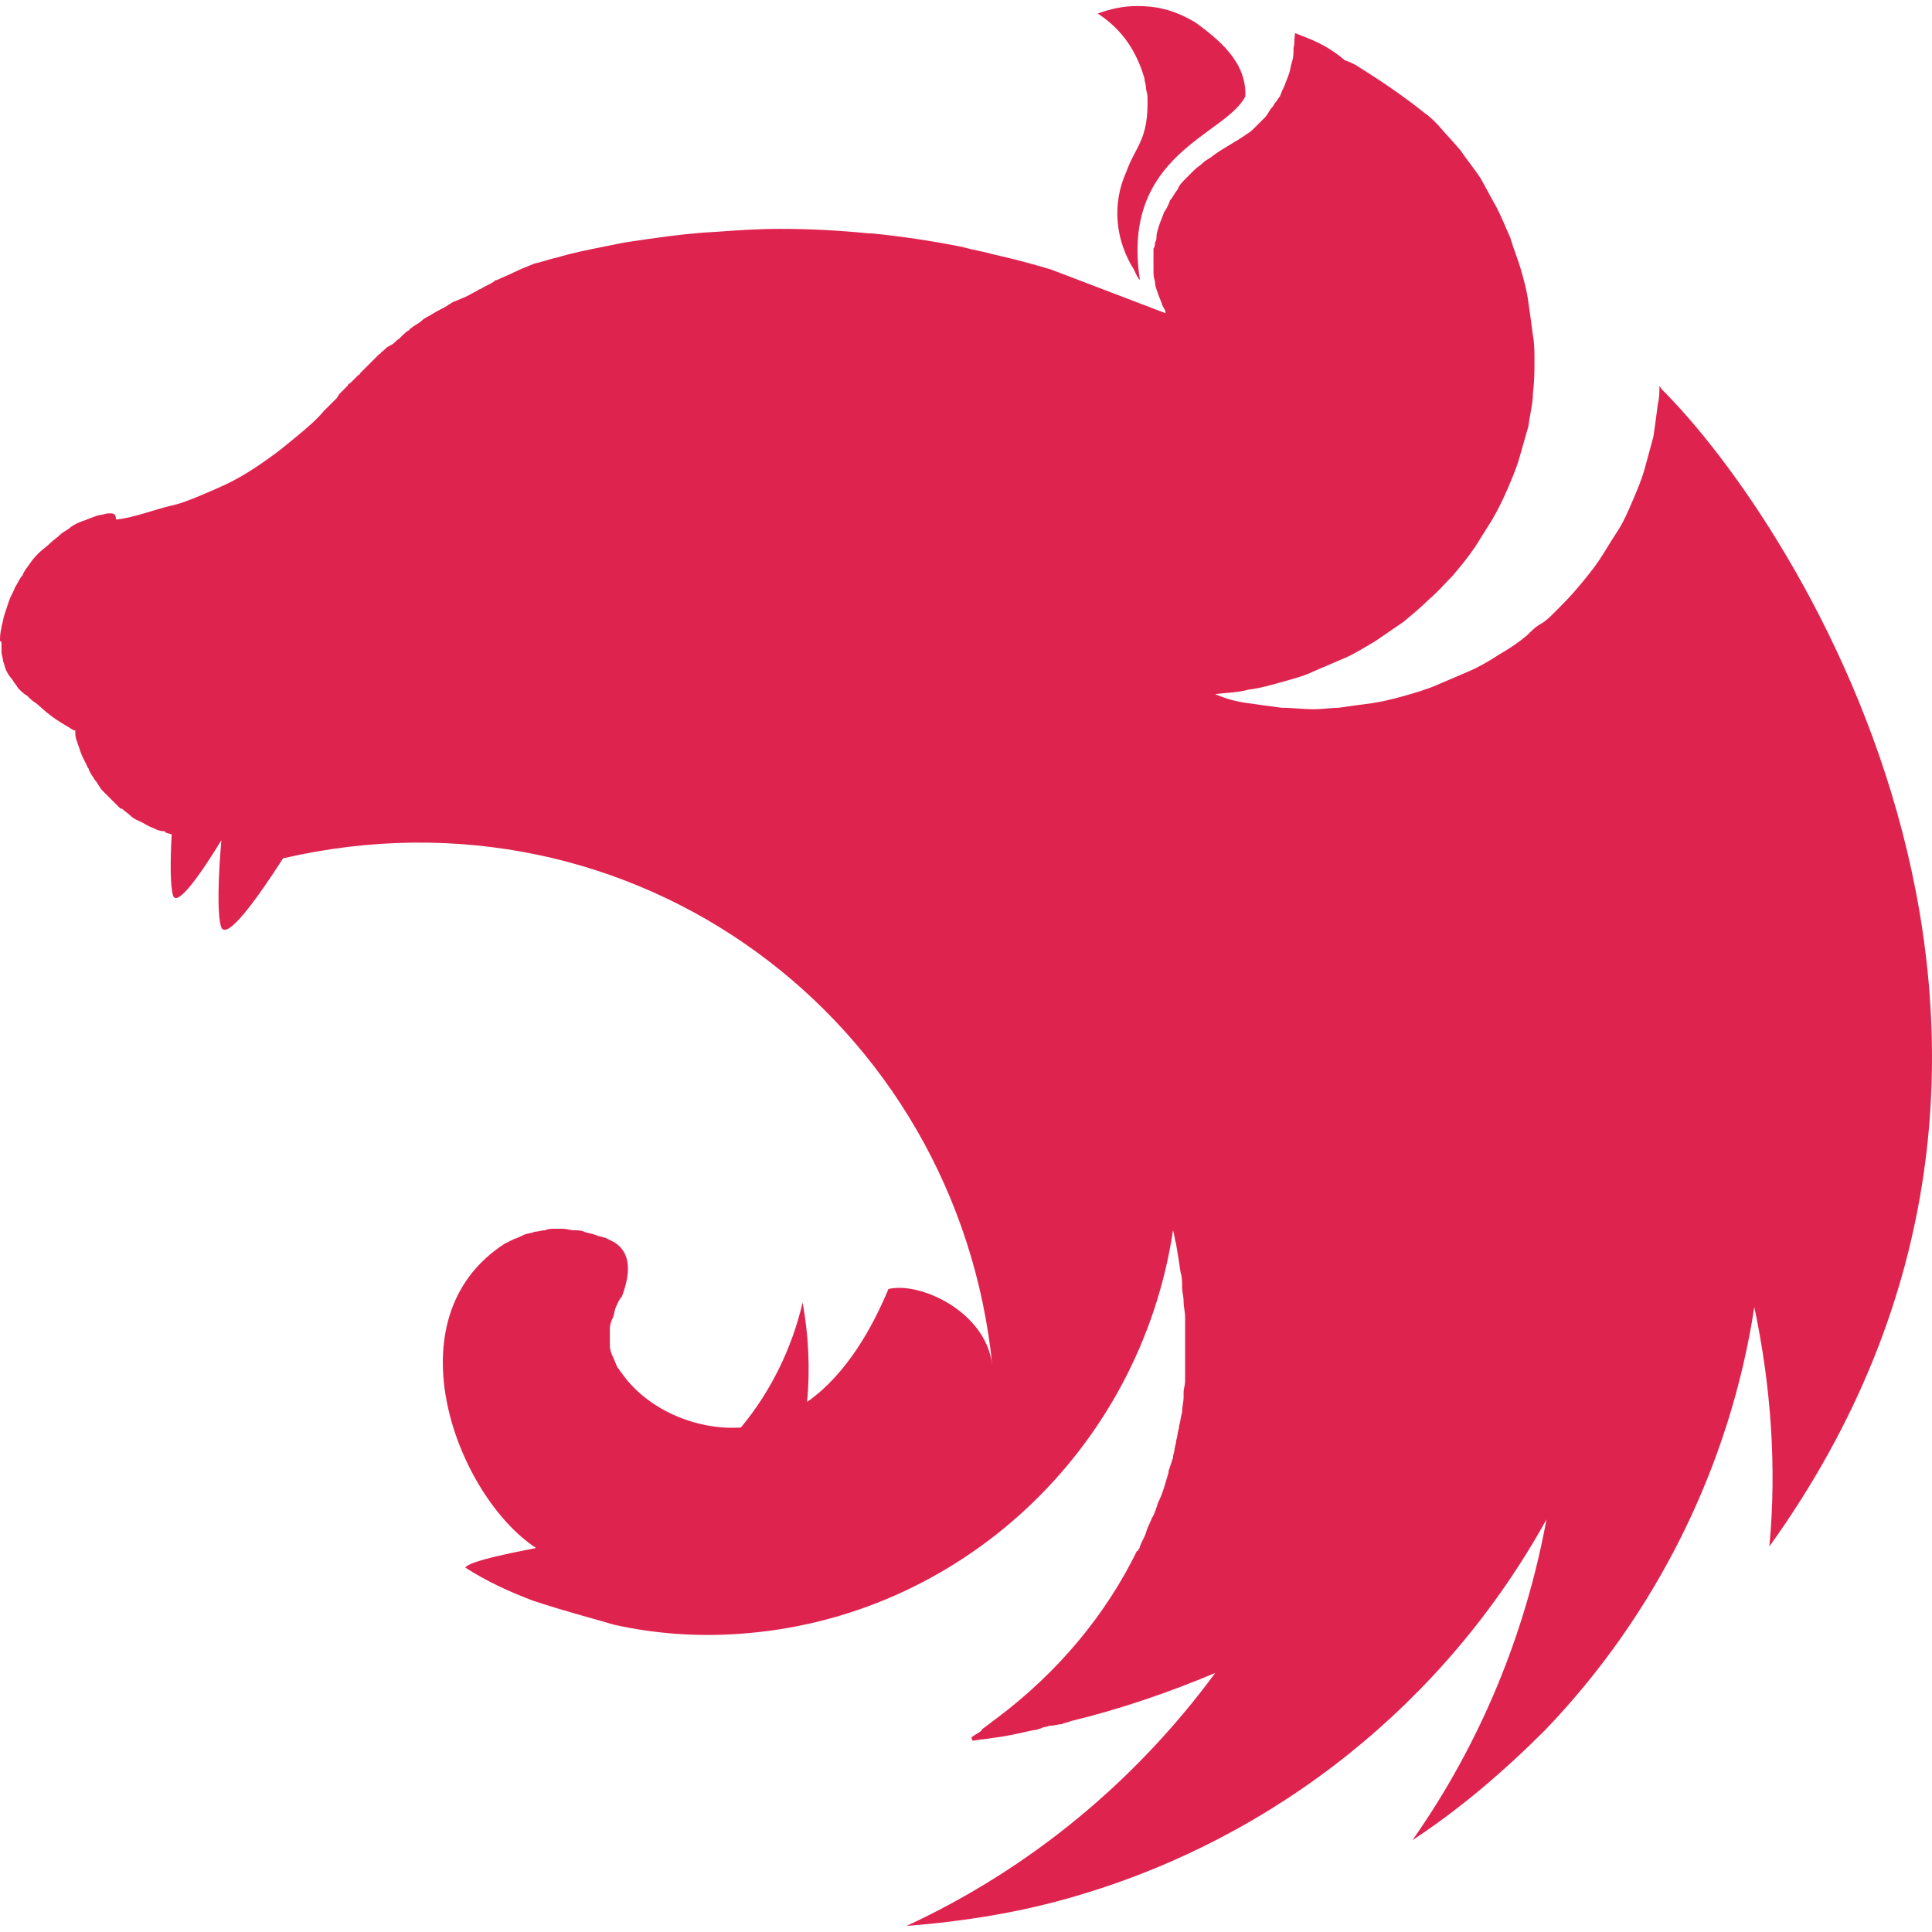
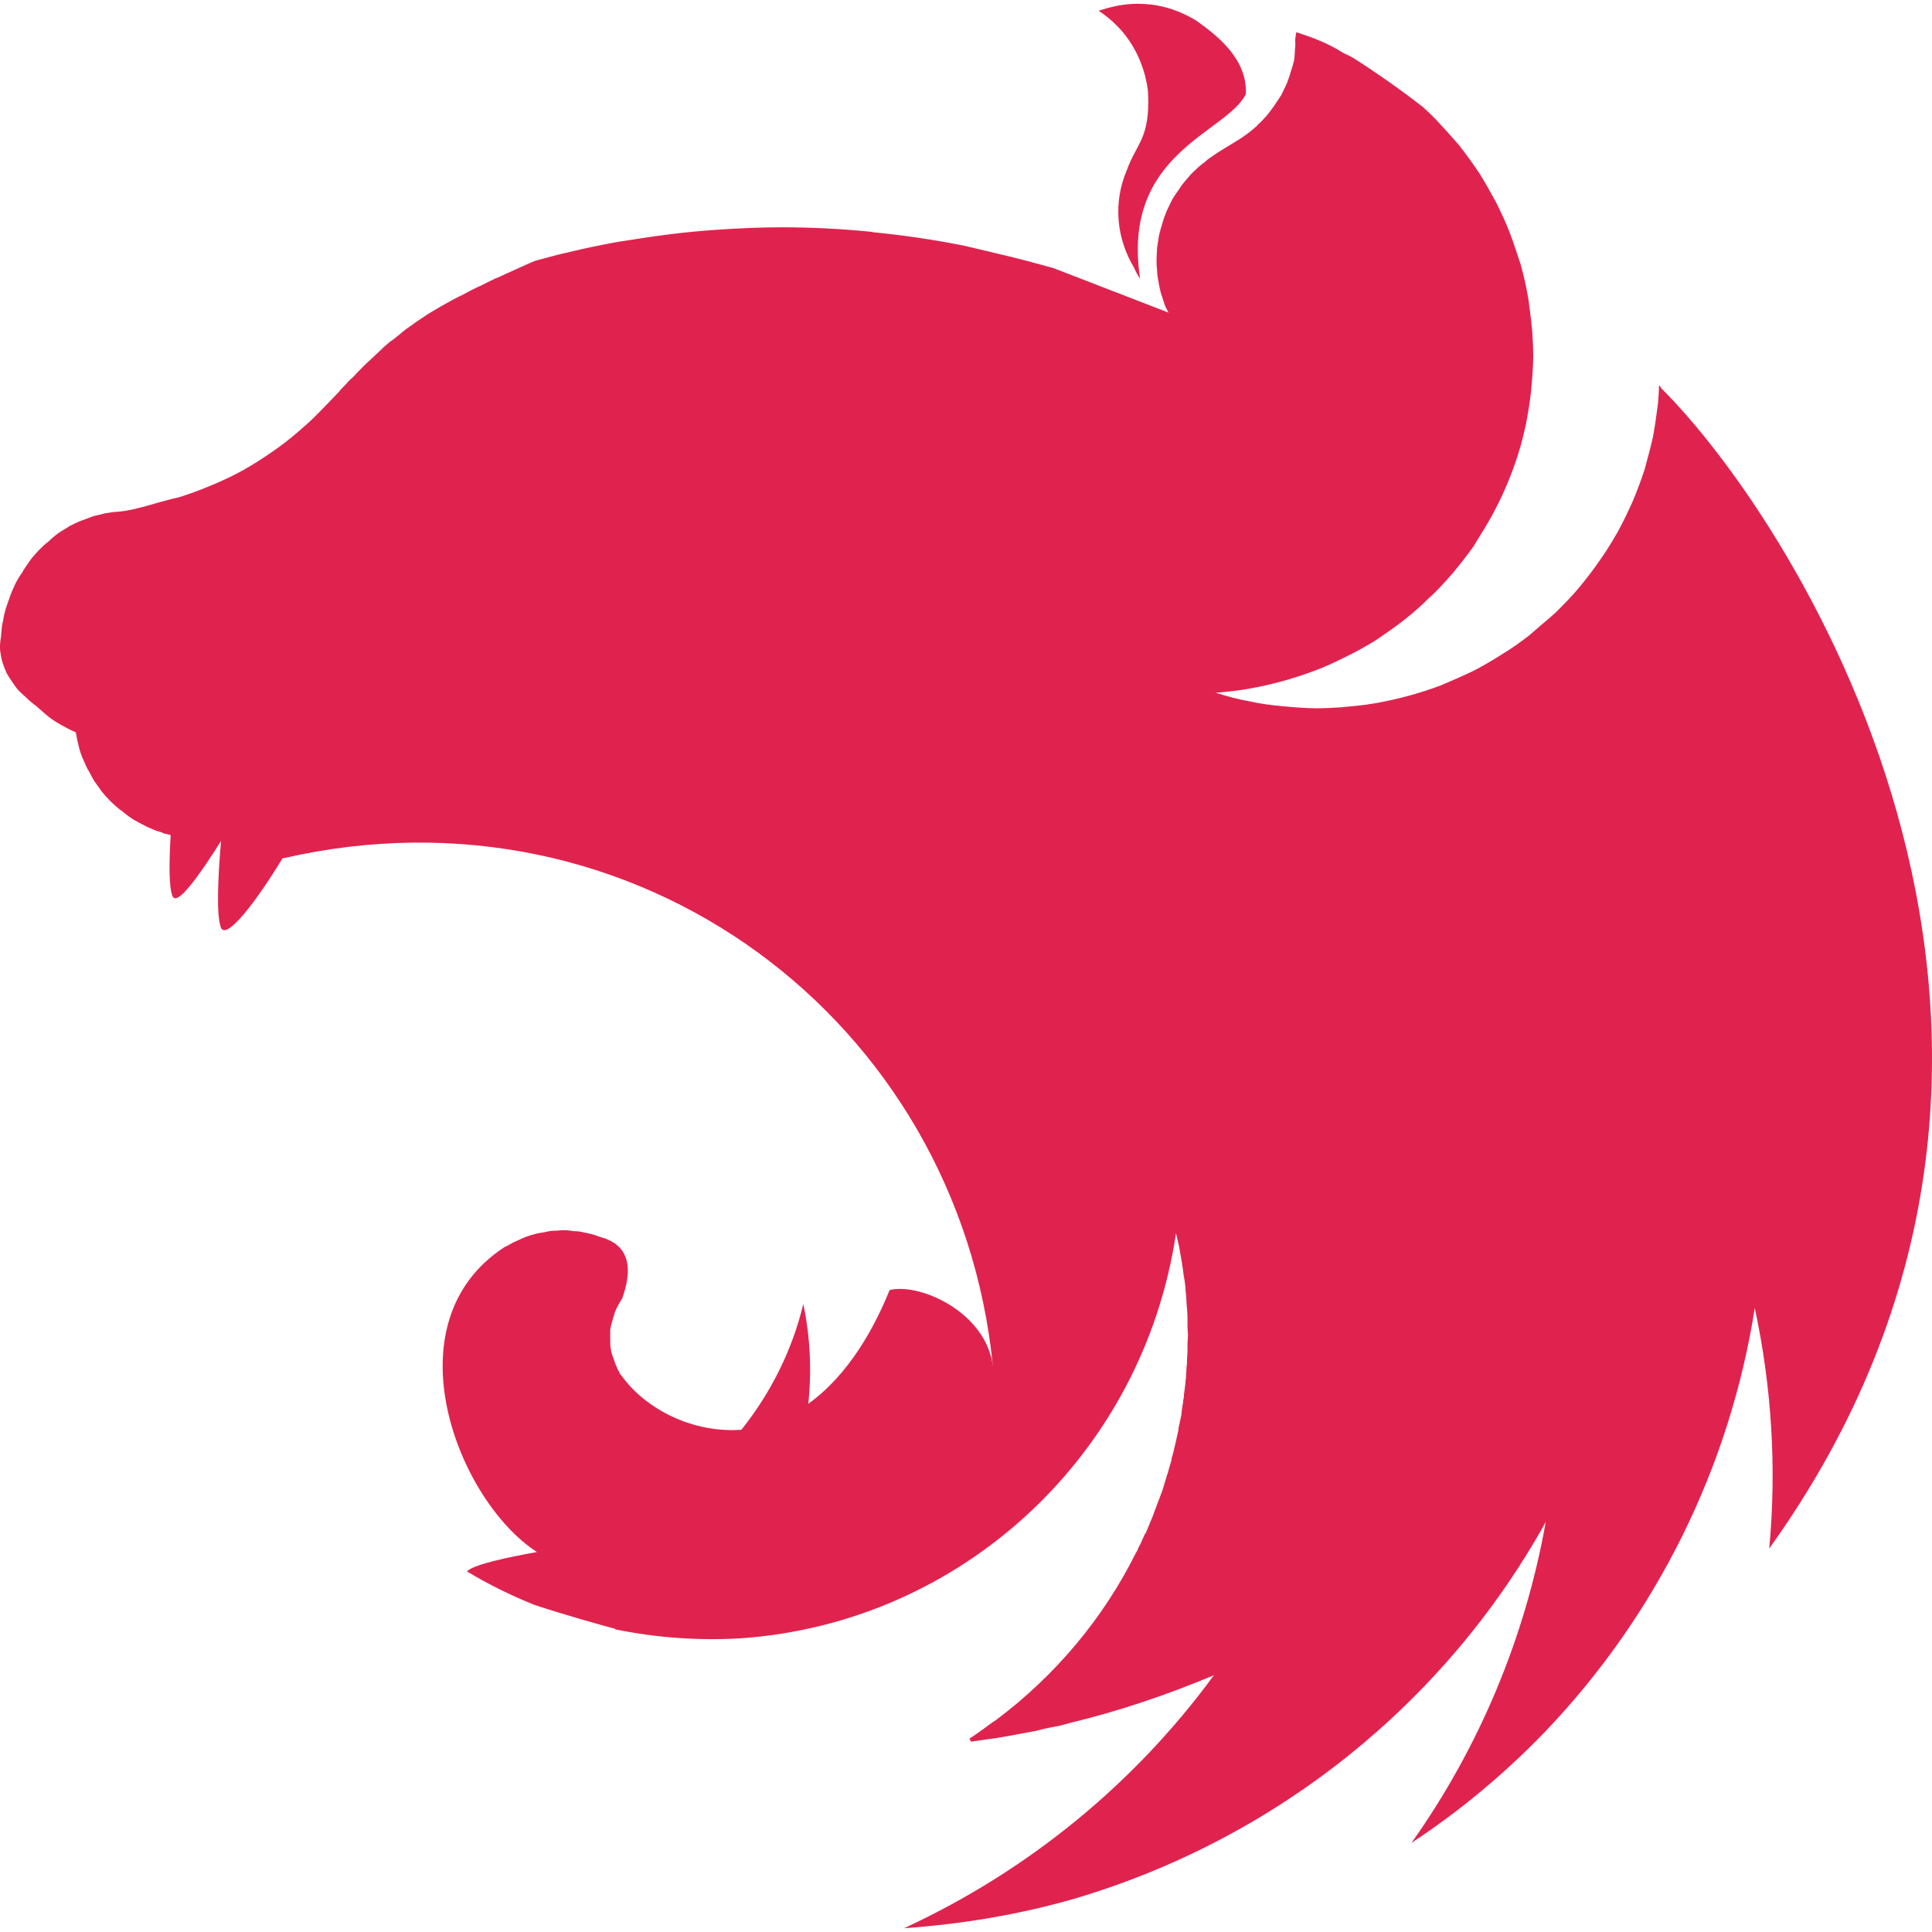
- <svg viewBox="0 0 128 128">
-   <path fill="#df234f" d="M75.323.4c-.898 0-1.796.199-2.594.498 1.696 1.098 2.594 2.594 3.093 4.29 0 .2.1.4.1.599 0 .2.1.399.1.598.1 2.894-.799 3.293-1.397 4.989-.998 2.194-.698 4.589.499 6.484.1.2.2.5.399.699-1.297-8.38 5.686-9.578 6.983-12.172.1-2.294-1.795-3.79-3.292-4.888C77.718.599 76.52.399 75.324.399ZM85.8 2.194c-.1.798 0 .599-.1.998 0 .299 0 .598-.1.898-.1.299-.1.499-.2.798-.1.3-.199.499-.299.798-.1.2-.2.399-.3.698-.099.1-.199.3-.298.4-.1.1-.1.199-.2.299-.2.2-.3.498-.499.698l-.598.599c-.2.2-.4.399-.599.498-.698.5-1.496.898-2.195 1.397-.2.2-.499.3-.698.499-.2.2-.4.3-.599.499l-.598.598c-.2.2-.4.4-.5.699-.199.2-.299.499-.498.698-.1.3-.2.499-.399.798-.1.3-.2.5-.3.798-.1.3-.199.599-.199.798 0 .1 0 .3-.1.4 0 .1 0 .299-.1.399v1.396c0 .3 0 .5.1.798 0 .3.1.5.2.799s.2.498.3.798c.099.2.199.299.199.499l-7.583-2.894a53.157 53.157 0 0 0-3.79-.997c-.699-.2-1.397-.3-2.096-.5a61.927 61.927 0 0 0-5.986-.897h-.2c-1.995-.2-3.89-.3-5.885-.3-1.497 0-2.894.1-4.29.2-1.996.1-3.99.4-5.986.699l-1.497.299c-.997.2-1.995.399-2.993.698-.499.1-.997.3-1.496.4-.499.199-.998.398-1.397.598-.399.2-.698.3-1.097.499-.1 0-.1 0-.2.1-.3.199-.598.299-.898.498-.1 0-.2.1-.2.1-.398.2-.698.4-.997.499-.2.1-.499.2-.698.3-.1.099-.2.099-.3.199-.299.2-.598.299-.898.498-.299.2-.598.3-.798.5-.2.199-.499.299-.698.498 0 0-.1 0-.1.1-.2.1-.399.3-.598.499l-.1.1c-.2.1-.3.299-.499.399-.1 0-.1.1-.2.1-.199.1-.299.299-.498.398 0 .1-.1.1-.1.1l-.599.599-.1.1-.598.598s0 .1-.1.1l-.499.499c-.1.1-.2.1-.2.2l-.598.598c0 .1-.1.1-.1.2l-.798.797-.1.1c-.498.599-1.097 1.098-1.695 1.597-.599.498-1.198.997-1.896 1.496s-1.297.898-1.995 1.297c-.699.399-1.397.698-2.095.998-.699.299-1.397.598-2.095.798-1.397.3-2.794.898-3.991.997 0-.498-.3-.399-.599-.399-.299.1-.598.1-.798.2-.3.1-.499.2-.798.3a2.96 2.96 0 0 0-.798.398c-.2.2-.499.3-.698.5-.2.199-.5.398-.699.598-.2.2-.499.399-.698.598-.2.2-.4.4-.599.699-.2.299-.399.498-.499.798-.199.2-.299.499-.498.798-.1.3-.3.598-.4.898l-.299.898c-.1.299-.1.498-.2.798v.1c-.1.3-.1.698-.1.898.1-.1.1.1.1.299v.399c0 .2.1.399.1.598.1.2.1.4.2.599.099.2.199.399.398.599.1.2.3.399.4.598.199.2.398.4.598.499.2.2.399.4.598.499.798.698.998.898 1.996 1.496.2.1.299.2.499.3h.1v.2c0 .298.1.498.199.797.1.3.2.599.3.798l.298.599c0 .1.1.1.1.2.1.299.3.498.4.698.199.2.299.499.498.698l.599.599.598.598h.1c.2.2.399.3.599.5s.499.299.698.398c.2.1.499.3.798.4.2.1.4.199.698.199 0 0 .1 0 .1.1.1 0 .3.1.4.1-.1 1.795-.1 3.491.1 4.09.298.698 1.795-1.397 3.192-3.691-.2 2.294-.3 4.988 0 5.786.399.798 2.294-1.796 4.09-4.59 23.345-5.387 44.695 10.775 46.99 33.622-.4-3.592-4.79-5.587-6.884-5.088-.998 2.394-2.694 5.587-5.387 7.482.199-2.195.1-4.39-.3-6.584-.698 2.993-2.095 5.886-4.09 8.28-3.093.2-6.285-1.297-7.882-3.591-.1-.1-.2-.3-.299-.4-.1-.199-.2-.498-.3-.698-.1-.2-.199-.499-.199-.698v-1.197c0-.2.1-.5.2-.699s.1-.499.2-.698c.099-.2.199-.499.398-.698.599-1.597.599-2.894-.499-3.592l-.598-.3c-.1 0-.3-.099-.4-.099s-.199-.1-.299-.1c-.199-.1-.498-.1-.698-.2-.2-.1-.499-.1-.698-.1-.2 0-.5-.099-.699-.099h-.498c-.3 0-.5 0-.699.1-.2 0-.499.1-.698.1-.2.1-.499.1-.699.2-.199.099-.399.199-.698.298l-.599.3c-7.682 4.988-3.092 16.76 2.096 20.152-1.996.4-3.991.798-4.59 1.198l-.1.1c1.397.897 2.894 1.596 4.49 2.194 2.095.699 4.39 1.297 5.387 1.597 2.694.598 5.488.798 8.281.598 14.566-.998 26.538-12.171 28.732-26.737.1.3.1.598.2.898.1.598.2 1.197.3 1.895.1.3.1.599.1.898v.1c0 .3.099.599.099.898 0 .399.1.698.1 1.097v4.19c0 .3-.1.5-.1.799v.299c0 .3-.1.599-.1.998-.1.299-.1.598-.2.898v.1c-.1.299-.1.598-.199.897v.1c-.1.3-.1.599-.2.898v.1l-.299.898v.1c-.1.299-.2.698-.299.997-.1.3-.2.599-.4.998-.099.299-.199.698-.398.997-.1.3-.3.599-.4.998-.099.3-.299.599-.398.898 0 .1-.1.2-.1.2s0 .1-.1.1c-2.095 4.289-5.287 8.08-9.278 11.073-.3.2-.499.4-.798.599-.1.1-.2.1-.2.2-.2.199-.499.299-.698.498l.1.2c.498-.1.898-.1 1.396-.2.898-.1 1.696-.3 2.594-.499.2 0 .5-.1.699-.2.2 0 .299-.1.498-.1s.5-.099.699-.099c.2-.1.399-.1.598-.2 3.293-.797 6.485-1.895 9.578-3.192-5.288 7.183-12.271 12.97-20.452 16.76 3.791-.299 7.582-.897 11.273-1.995a52.469 52.469 0 0 0 31.127-24.941c-1.396 7.582-4.39 14.865-8.879 21.25 3.193-2.095 6.086-4.59 8.78-7.283 7.382-7.682 12.27-17.559 13.867-28.034 1.098 5.188 1.497 10.575.998 15.863 23.844-33.222 1.995-67.641-7.183-76.72 0-.1-.1-.1-.1-.2 0 .4 0 .798-.1 1.198-.1.798-.2 1.496-.3 2.194-.199.699-.398 1.497-.598 2.195-.2.699-.499 1.397-.798 2.095-.3.699-.599 1.397-.998 1.996s-.798 1.297-1.197 1.895c-.399.599-.898 1.197-1.397 1.796-.498.599-.997 1.097-1.596 1.696-.3.3-.598.599-.997.798-.3.2-.5.4-.799.698-.598.5-1.197.898-1.895 1.297-.599.4-1.297.799-1.995 1.098l-2.096.898c-.698.299-1.396.499-2.095.698-.698.2-1.496.4-2.195.499-.798.1-1.496.2-2.194.3-.5 0-1.098.099-1.597.099-.798 0-1.496-.1-2.194-.1-.799-.1-1.497-.2-2.195-.3a7.874 7.874 0 0 1-2.195-.598c.698-.1 1.496-.1 2.195-.299.798-.1 1.496-.3 2.195-.499.698-.2 1.496-.399 2.095-.698l2.095-.898c.698-.3 1.297-.698 1.995-1.097.599-.4 1.297-.898 1.896-1.297.598-.5 1.197-.998 1.696-1.497.598-.499 1.097-1.097 1.596-1.596.499-.599.998-1.197 1.397-1.796.1-.1.1-.2.2-.3.298-.498.697-1.097.997-1.595a18.56 18.56 0 0 0 .997-1.996c.3-.698.6-1.397.799-2.095l.598-2.095c.1-.798.3-1.496.3-2.195.1-.798.1-1.496.1-2.195 0-.498 0-1.097-.1-1.596-.1-.798-.2-1.496-.3-2.195-.1-.798-.3-1.496-.499-2.195-.2-.698-.499-1.396-.698-2.095-.3-.698-.599-1.396-.898-1.995-.399-.698-.698-1.297-1.097-1.995-.4-.599-.898-1.198-1.297-1.796-.499-.599-.998-1.098-1.497-1.696-.299-.3-.598-.599-.898-.798-1.496-1.197-2.993-2.195-4.589-3.193-.2-.1-.399-.2-.698-.3-1.297-1.096-2.295-1.396-3.292-1.795Z">
-     </path>
+ <svg xmlns="http://www.w3.org/2000/svg" width="800px" height="800px" viewBox="0 -0.5 256 256" version="1.1" preserveAspectRatio="xMidYMid">
+   <g>
+     <path d="M150.736,0 C148.885,0 147.166,0.397 145.579,0.926 C148.951,3.173 150.802,6.148 151.727,9.52 C151.794,9.983 151.926,10.314 151.992,10.776 C152.058,11.173 152.124,11.57 152.124,11.966 C152.389,17.784 150.604,18.511 149.347,21.949 C147.43,26.379 147.959,31.139 150.273,34.973 C150.471,35.436 150.736,35.965 151.066,36.428 C148.554,19.701 162.504,17.189 165.082,11.966 C165.28,7.405 161.512,4.363 158.537,2.248 C155.694,0.529 153.116,0 150.736,0 Z M171.759,3.768 C171.495,5.289 171.693,4.892 171.627,5.686 C171.561,6.215 171.561,6.876 171.495,7.405 C171.363,7.933 171.231,8.462 171.032,8.991 C170.9,9.52 170.702,10.049 170.504,10.578 C170.239,11.107 170.041,11.57 169.776,12.099 C169.578,12.363 169.446,12.627 169.247,12.892 C169.115,13.09 168.983,13.289 168.851,13.487 C168.52,13.95 168.19,14.413 167.859,14.809 C167.462,15.206 167.132,15.669 166.669,15.999 C166.669,16.065 166.669,16.065 166.669,16.065 C166.272,16.396 165.876,16.793 165.413,17.123 C164.025,18.181 162.438,18.974 160.983,19.966 C160.521,20.297 160.058,20.561 159.661,20.958 C159.198,21.288 158.802,21.619 158.405,22.016 C157.942,22.412 157.612,22.809 157.215,23.272 C156.884,23.668 156.488,24.131 156.223,24.594 C155.893,25.057 155.562,25.519 155.298,25.982 C155.033,26.511 154.835,26.974 154.57,27.503 C154.372,28.032 154.174,28.495 154.042,29.023 C153.843,29.618 153.711,30.147 153.579,30.676 C153.513,30.941 153.513,31.271 153.447,31.536 C153.38,31.8 153.38,32.065 153.315,32.329 C153.315,32.858 153.248,33.453 153.248,33.982 C153.248,34.379 153.248,34.775 153.315,35.172 C153.315,35.701 153.381,36.23 153.513,36.825 C153.579,37.354 153.711,37.882 153.843,38.411 C154.042,38.94 154.174,39.469 154.372,39.998 C154.504,40.329 154.703,40.659 154.835,40.924 L139.629,35.04 C137.051,34.312 134.539,33.651 131.96,33.056 C130.572,32.726 129.184,32.395 127.795,32.065 C123.828,31.271 119.796,30.676 115.763,30.28 C115.631,30.28 115.564,30.213 115.432,30.213 C111.465,29.817 107.565,29.618 103.598,29.618 C100.689,29.618 97.78,29.75 94.937,29.949 C90.904,30.213 86.872,30.742 82.839,31.403 C81.847,31.536 80.855,31.734 79.864,31.932 C77.814,32.329 75.831,32.792 73.914,33.255 C72.922,33.519 71.93,33.783 70.938,34.048 C69.947,34.445 69.021,34.907 68.096,35.304 C67.368,35.635 66.641,35.965 65.914,36.296 C65.782,36.362 65.649,36.362 65.583,36.428 C64.922,36.758 64.327,37.023 63.732,37.353 C63.534,37.42 63.402,37.486 63.269,37.552 C62.542,37.882 61.815,38.279 61.22,38.61 C60.757,38.808 60.294,39.072 59.898,39.271 C59.699,39.403 59.435,39.535 59.303,39.601 C58.708,39.932 58.113,40.262 57.584,40.593 C56.989,40.923 56.46,41.254 55.997,41.585 C55.534,41.915 55.072,42.18 54.675,42.51 C54.609,42.576 54.543,42.576 54.476,42.642 C54.08,42.907 53.617,43.237 53.22,43.568 C53.22,43.568 53.154,43.634 53.088,43.7 C52.758,43.965 52.427,44.229 52.097,44.493 C51.964,44.56 51.832,44.692 51.7,44.758 C51.369,45.022 51.039,45.353 50.708,45.617 C50.642,45.749 50.51,45.816 50.444,45.882 C50.047,46.279 49.65,46.609 49.254,47.006 C49.187,47.006 49.187,47.072 49.122,47.138 C48.725,47.469 48.328,47.865 47.931,48.262 C47.865,48.328 47.865,48.394 47.799,48.394 C47.469,48.725 47.138,49.055 46.808,49.452 C46.676,49.584 46.477,49.716 46.345,49.848 C46.014,50.245 45.618,50.642 45.221,51.038 C45.155,51.171 45.023,51.237 44.956,51.369 C44.428,51.898 43.965,52.427 43.436,52.956 C43.37,53.022 43.304,53.088 43.238,53.154 C42.18,54.278 41.056,55.402 39.866,56.394 C38.676,57.451 37.42,58.443 36.163,59.303 C34.841,60.228 33.585,61.021 32.197,61.815 C30.874,62.542 29.486,63.203 28.032,63.798 C26.643,64.393 25.189,64.922 23.734,65.385 C20.958,65.98 18.115,67.104 15.669,67.302 C15.14,67.302 14.545,67.434 14.016,67.5 C13.421,67.633 12.892,67.765 12.363,67.897 C11.834,68.095 11.305,68.294 10.776,68.492 C10.247,68.69 9.719,68.955 9.19,69.219 C8.727,69.55 8.198,69.814 7.735,70.145 C7.272,70.475 6.81,70.872 6.413,71.269 C5.95,71.599 5.487,72.062 5.091,72.459 C4.694,72.922 4.297,73.318 3.967,73.781 C3.636,74.31 3.24,74.773 2.975,75.302 C2.644,75.765 2.314,76.293 2.049,76.822 C1.785,77.417 1.521,77.946 1.322,78.541 C1.124,79.07 0.926,79.665 0.727,80.26 C0.595,80.789 0.463,81.318 0.397,81.847 C0.397,81.913 0.33,81.979 0.33,82.045 C0.198,82.64 0.198,83.434 0.132,83.83 C0.066,84.293 0,84.69 0,85.152 C0,85.417 0,85.747 0.066,86.012 C0.132,86.475 0.198,86.871 0.331,87.268 C0.463,87.665 0.595,88.061 0.794,88.458 C0.794,88.524 0.794,88.524 0.794,88.524 C0.992,88.921 1.256,89.318 1.521,89.714 C1.785,90.111 2.05,90.508 2.38,90.904 C2.711,91.235 3.107,91.632 3.504,91.962 C3.901,92.359 4.298,92.689 4.76,93.02 C6.347,94.408 6.744,94.871 8.793,95.929 C9.124,96.127 9.454,96.259 9.851,96.458 C9.917,96.458 9.983,96.524 10.049,96.524 C10.049,96.656 10.049,96.722 10.116,96.855 C10.182,97.383 10.314,97.912 10.446,98.441 C10.578,99.036 10.777,99.565 10.975,100.028 C11.173,100.425 11.306,100.821 11.504,101.218 C11.57,101.35 11.636,101.483 11.702,101.549 C11.967,102.077 12.231,102.54 12.496,103.003 C12.826,103.466 13.157,103.929 13.487,104.391 C13.818,104.788 14.214,105.251 14.611,105.648 C15.008,106.044 15.405,106.375 15.867,106.771 C15.867,106.771 15.934,106.838 15.999,106.838 C16.396,107.168 16.793,107.499 17.189,107.763 C17.652,108.094 18.115,108.358 18.644,108.623 C19.107,108.887 19.636,109.152 20.165,109.35 C20.561,109.548 21.024,109.681 21.487,109.813 C21.553,109.879 21.619,109.879 21.751,109.945 C22.016,110.011 22.346,110.077 22.611,110.143 C22.412,113.713 22.346,117.085 22.875,118.275 C23.47,119.597 26.379,115.564 29.288,110.937 C28.892,115.498 28.627,120.853 29.288,122.44 C30.015,124.093 33.982,118.936 37.42,113.251 C84.294,102.408 127.068,134.803 131.564,180.553 C130.705,173.413 121.912,169.446 117.879,170.438 C115.895,175.33 112.524,181.611 107.103,185.511 C107.565,181.148 107.367,176.652 106.441,172.289 C104.987,178.371 102.144,184.057 98.243,188.949 C91.963,189.412 85.682,186.371 82.376,181.809 C82.112,181.611 82.046,181.214 81.848,180.95 C81.649,180.487 81.451,180.024 81.319,179.561 C81.12,179.098 80.988,178.636 80.922,178.173 C80.856,177.71 80.856,177.247 80.856,176.718 C80.856,176.388 80.856,176.057 80.856,175.727 C80.922,175.264 81.054,174.801 81.186,174.338 C81.318,173.876 81.451,173.413 81.649,172.95 C81.914,172.487 82.112,172.024 82.442,171.562 C83.566,168.388 83.566,165.81 81.517,164.289 C81.12,164.025 80.724,163.826 80.261,163.628 C79.996,163.562 79.666,163.43 79.401,163.364 C79.203,163.297 79.071,163.231 78.872,163.165 C78.41,163.033 77.947,162.901 77.484,162.835 C77.021,162.703 76.558,162.636 76.096,162.636 C75.633,162.57 75.104,162.504 74.641,162.504 C74.311,162.504 73.98,162.57 73.649,162.57 C73.121,162.57 72.658,162.637 72.195,162.769 C71.732,162.835 71.269,162.901 70.807,163.033 C70.344,163.165 69.881,163.298 69.418,163.496 C68.956,163.694 68.559,163.893 68.096,164.091 C67.699,164.289 67.303,164.554 66.84,164.752 C51.436,174.801 60.625,198.337 71.137,205.147 C67.17,205.874 63.138,206.734 62.014,207.593 C61.948,207.659 61.882,207.725 61.882,207.725 C64.724,209.444 67.699,210.899 70.807,212.155 C75.038,213.543 79.534,214.799 81.517,215.328 C81.517,215.328 81.517,215.394 81.517,215.394 C87.004,216.518 92.558,216.915 98.177,216.584 C127.465,214.535 151.464,192.255 155.827,162.901 C155.959,163.496 156.092,164.025 156.224,164.62 C156.422,165.81 156.687,167.066 156.819,168.322 C156.819,168.322 156.819,168.322 156.819,168.389 C156.951,168.984 157.017,169.579 157.084,170.108 C157.084,170.24 157.084,170.306 157.084,170.372 C157.15,170.967 157.216,171.562 157.216,172.091 C157.282,172.818 157.348,173.545 157.348,174.273 C157.348,174.603 157.348,174.934 157.348,175.33 C157.348,175.661 157.414,176.058 157.414,176.388 C157.414,176.785 157.348,177.182 157.348,177.578 C157.348,177.909 157.348,178.239 157.348,178.504 C157.348,178.967 157.282,179.363 157.282,179.826 C157.282,180.091 157.282,180.355 157.215,180.686 C157.215,181.148 157.149,181.611 157.149,182.14 C157.083,182.338 157.083,182.537 157.083,182.735 C157.017,183.264 156.951,183.727 156.884,184.256 C156.884,184.454 156.884,184.652 156.818,184.851 C156.752,185.512 156.62,186.107 156.554,186.768 C156.554,186.768 156.554,186.834 156.554,186.834 L156.554,186.9 C156.422,187.495 156.289,188.157 156.157,188.752 C156.157,188.818 156.157,188.884 156.157,188.95 C156.025,189.545 155.892,190.14 155.76,190.735 C155.76,190.801 155.694,190.933 155.694,190.999 C155.562,191.594 155.43,192.19 155.231,192.785 C155.231,192.851 155.231,192.917 155.231,192.983 C155.033,193.644 154.835,194.239 154.703,194.834 C154.636,194.9 154.636,194.966 154.636,194.966 C154.438,195.627 154.24,196.288 154.041,196.949 C153.777,197.611 153.579,198.206 153.314,198.867 C153.05,199.528 152.851,200.189 152.587,200.784 C152.322,201.445 152.058,202.04 151.794,202.701 C151.794,202.701 151.727,202.701 151.727,202.701 C151.463,203.296 151.198,203.957 150.868,204.552 C150.868,204.552 150.868,204.552 150.868,204.552 C150.868,204.552 150.868,204.552 150.868,204.552 C150.802,204.751 150.736,204.883 150.669,205.015 C150.603,205.082 150.603,205.147 150.537,205.214 C146.24,213.874 139.893,221.477 131.96,227.427 C131.431,227.758 130.902,228.155 130.373,228.551 C130.373,228.551 130.373,228.551 130.373,228.551 C130.241,228.683 130.042,228.75 129.91,228.882 C129.447,229.212 128.985,229.543 128.456,229.873 L128.654,230.27 L128.72,230.27 C129.646,230.138 130.571,230.006 131.497,229.873 L131.563,229.873 C133.282,229.609 135.001,229.278 136.72,228.948 C137.183,228.882 137.712,228.75 138.174,228.617 C138.505,228.551 138.769,228.485 139.1,228.419 C139.563,228.353 140.026,228.221 140.488,228.154 C140.885,228.022 141.282,227.956 141.678,227.824 C148.29,226.237 154.703,224.055 160.851,221.477 C150.339,235.823 136.257,247.393 119.795,254.996 C127.398,254.467 135.001,253.211 142.34,251.095 C168.983,243.228 191.395,225.312 204.816,201.181 C202.105,216.453 196.023,230.997 187.031,243.691 C193.444,239.46 199.328,234.567 204.683,229.014 C219.493,213.544 229.211,193.908 232.517,172.818 C234.765,183.264 235.426,194.04 234.434,204.685 C282.167,138.109 238.401,69.088 220.088,50.907 C220.021,50.775 219.956,50.709 219.956,50.577 C219.889,50.643 219.889,50.643 219.889,50.709 C219.889,50.642 219.889,50.642 219.823,50.577 C219.823,51.37 219.757,52.163 219.691,52.957 C219.493,54.477 219.294,55.932 219.03,57.386 C218.699,58.841 218.303,60.295 217.906,61.75 C217.443,63.138 216.914,64.592 216.319,65.981 C215.724,67.303 215.063,68.691 214.336,70.014 C213.609,71.27 212.815,72.592 211.956,73.782 C211.096,75.038 210.171,76.228 209.245,77.352 C208.253,78.542 207.196,79.6 206.138,80.658 C205.477,81.253 204.882,81.782 204.221,82.31 C203.692,82.773 203.229,83.17 202.7,83.633 C201.51,84.558 200.32,85.418 198.998,86.211 C197.742,87.004 196.419,87.798 195.097,88.459 C193.709,89.12 192.32,89.715 190.932,90.31 C189.544,90.839 188.089,91.302 186.635,91.698 C185.18,92.095 183.66,92.426 182.205,92.69 C180.685,92.955 179.164,93.087 177.71,93.219 C176.652,93.285 175.594,93.351 174.536,93.351 C173.016,93.351 171.495,93.219 170.041,93.087 C168.52,92.954 166.999,92.756 165.545,92.425 C164.024,92.161 162.57,91.764 161.115,91.302 L161.049,91.302 C162.504,91.169 163.958,91.037 165.413,90.773 C166.933,90.508 168.388,90.178 169.842,89.781 C171.297,89.384 172.751,88.921 174.139,88.393 C175.594,87.864 176.982,87.203 178.305,86.541 C179.693,85.88 180.949,85.153 182.271,84.36 C183.527,83.5 184.784,82.641 185.974,81.715 C187.164,80.79 188.287,79.798 189.345,78.74 C190.469,77.748 191.461,76.625 192.453,75.501 C193.444,74.311 194.37,73.121 195.229,71.931 C195.361,71.732 195.494,71.468 195.626,71.27 C196.287,70.212 196.948,69.154 197.543,68.096 C198.27,66.774 198.932,65.452 199.527,64.063 C200.122,62.675 200.65,61.287 201.113,59.832 C201.576,58.444 201.907,56.989 202.237,55.535 C202.502,54.014 202.766,52.56 202.898,51.105 C203.03,49.585 203.163,48.064 203.163,46.61 C203.163,45.552 203.097,44.494 203.031,43.436 C202.899,41.916 202.7,40.461 202.502,39.007 C202.237,37.486 201.907,36.032 201.51,34.577 C201.047,33.189 200.585,31.734 200.056,30.346 C199.527,28.958 198.866,27.569 198.205,26.247 C197.477,24.925 196.75,23.602 195.957,22.346 C195.097,21.09 194.238,19.9 193.312,18.71 C192.321,17.586 191.329,16.462 190.271,15.338 C189.742,14.81 189.147,14.215 188.552,13.686 C185.577,11.372 182.47,9.19 179.363,7.207 C178.9,6.942 178.503,6.744 178.04,6.545 C175.859,5.157 173.809,4.43 171.76,3.769 L171.759,3.768 Z" fill="#E0234E">
+ 
+ </path>
+   </g>
</svg>
